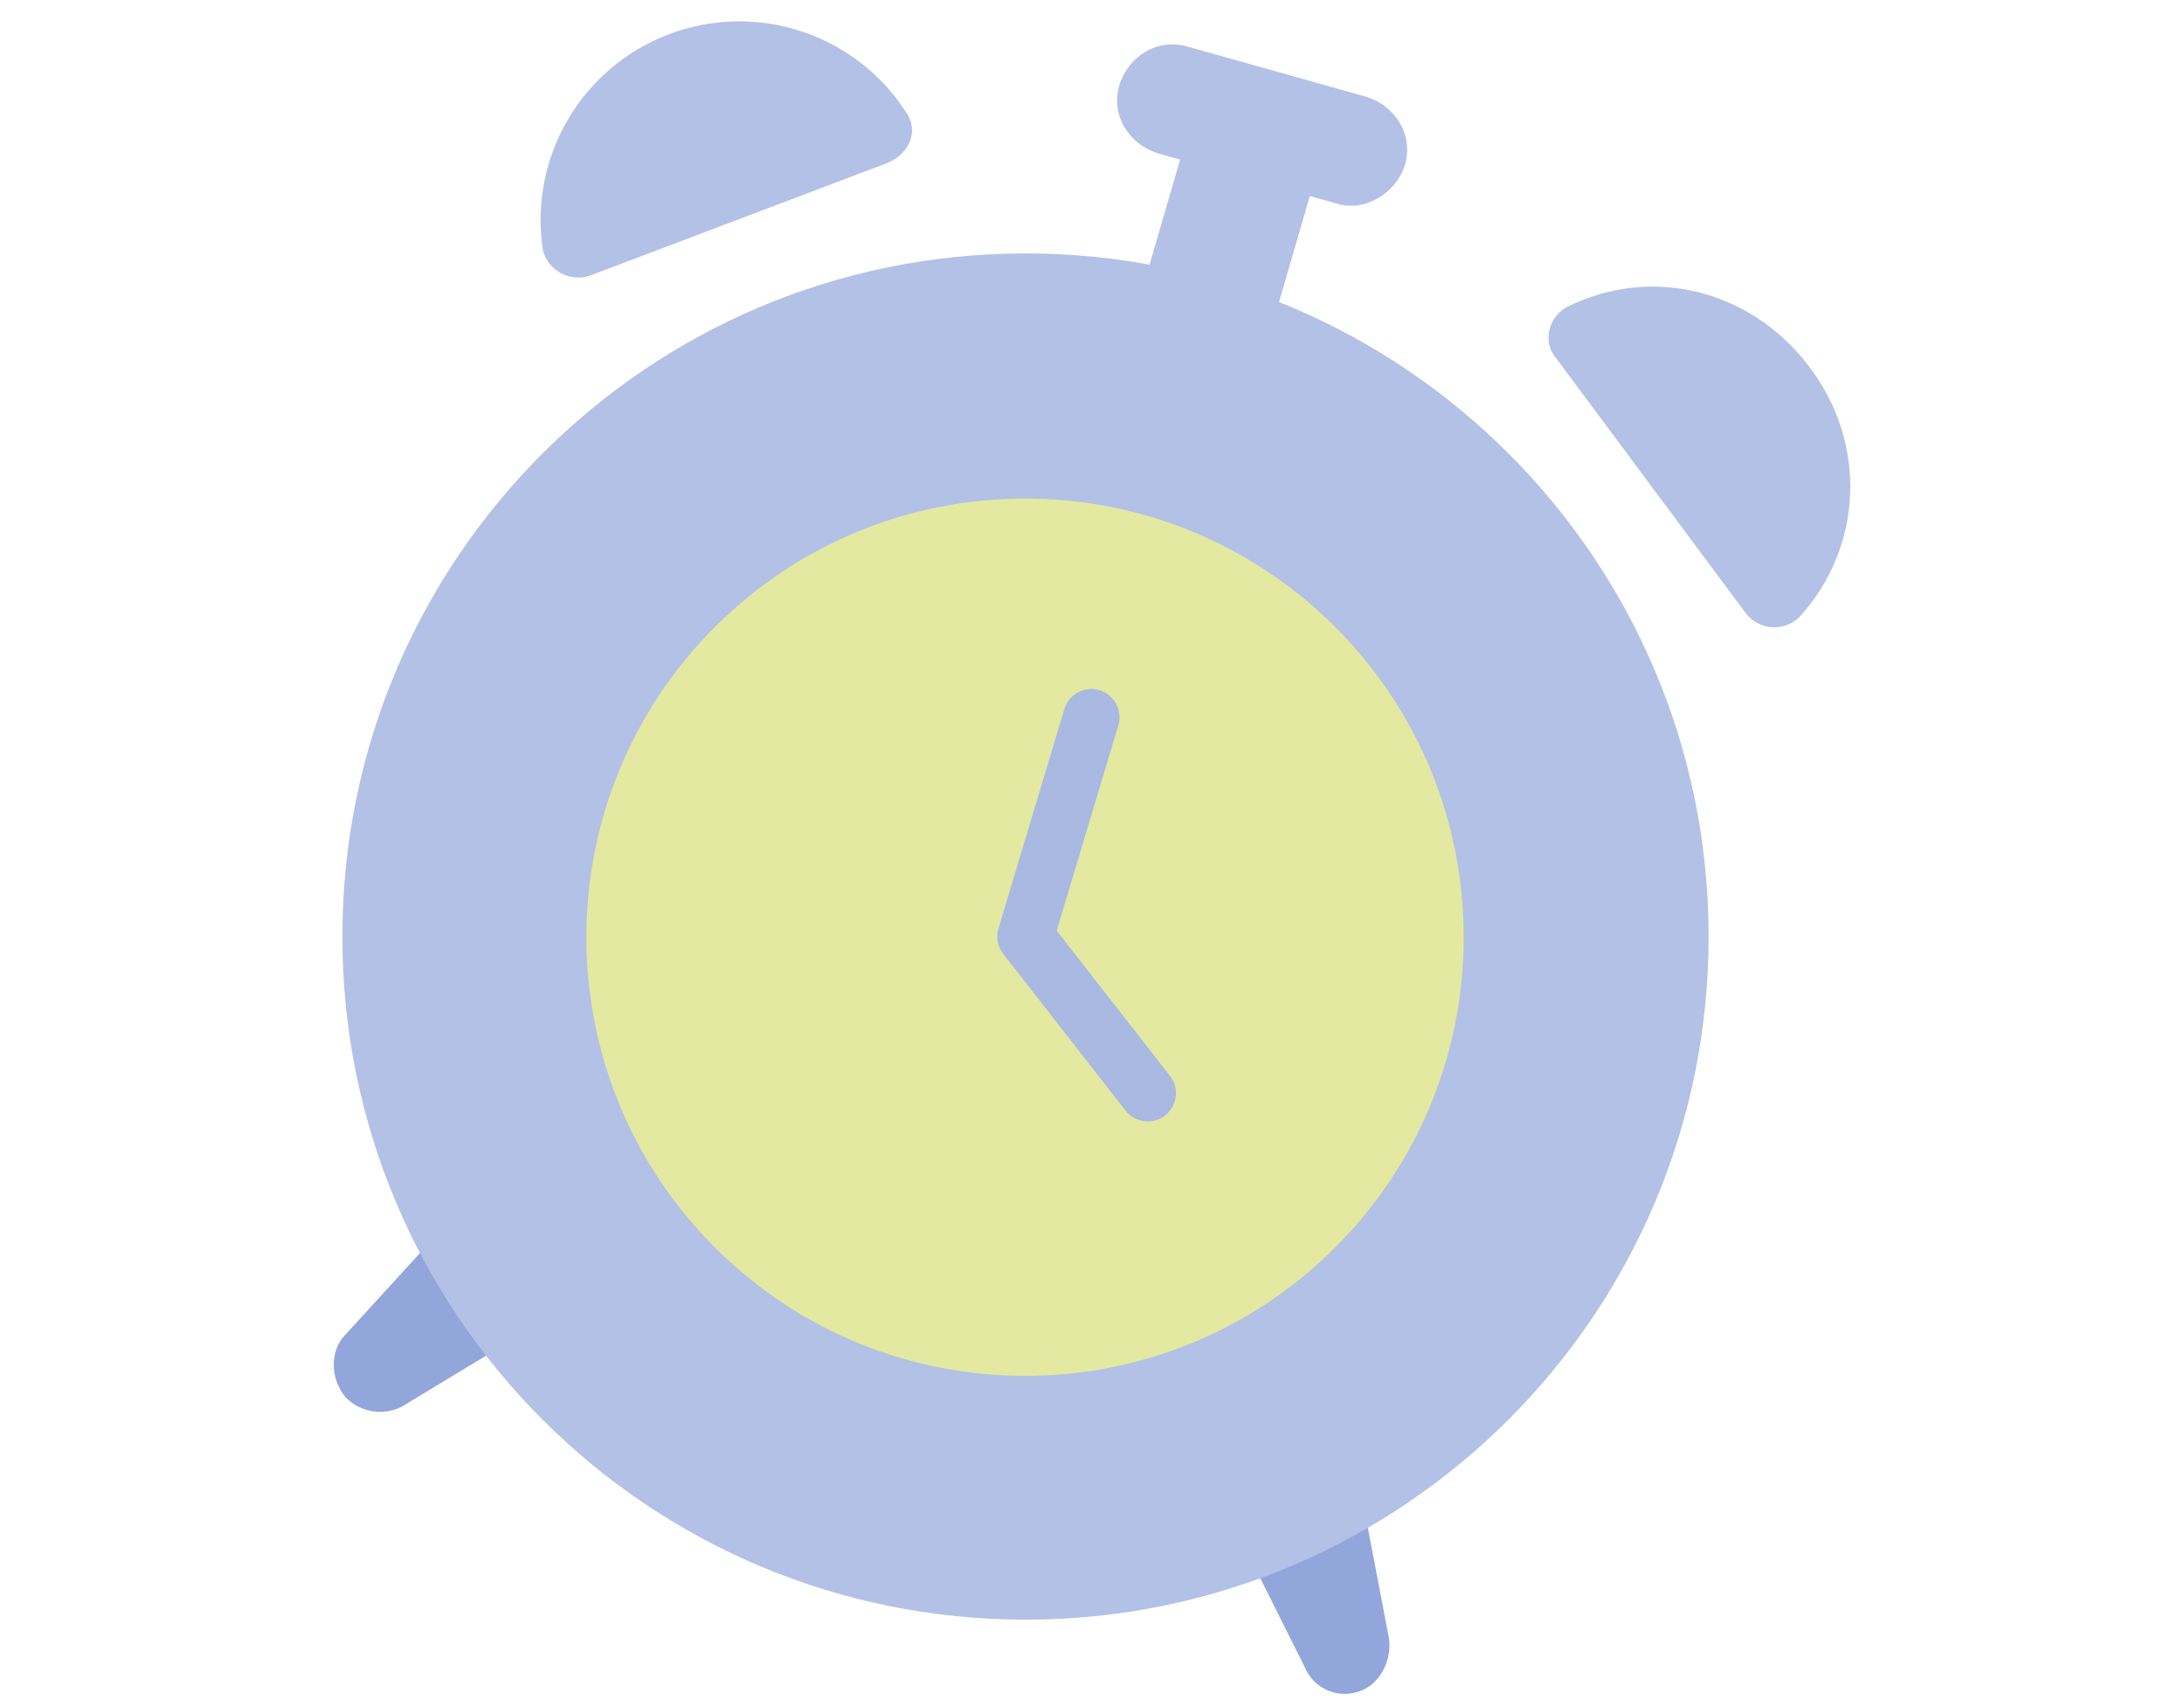
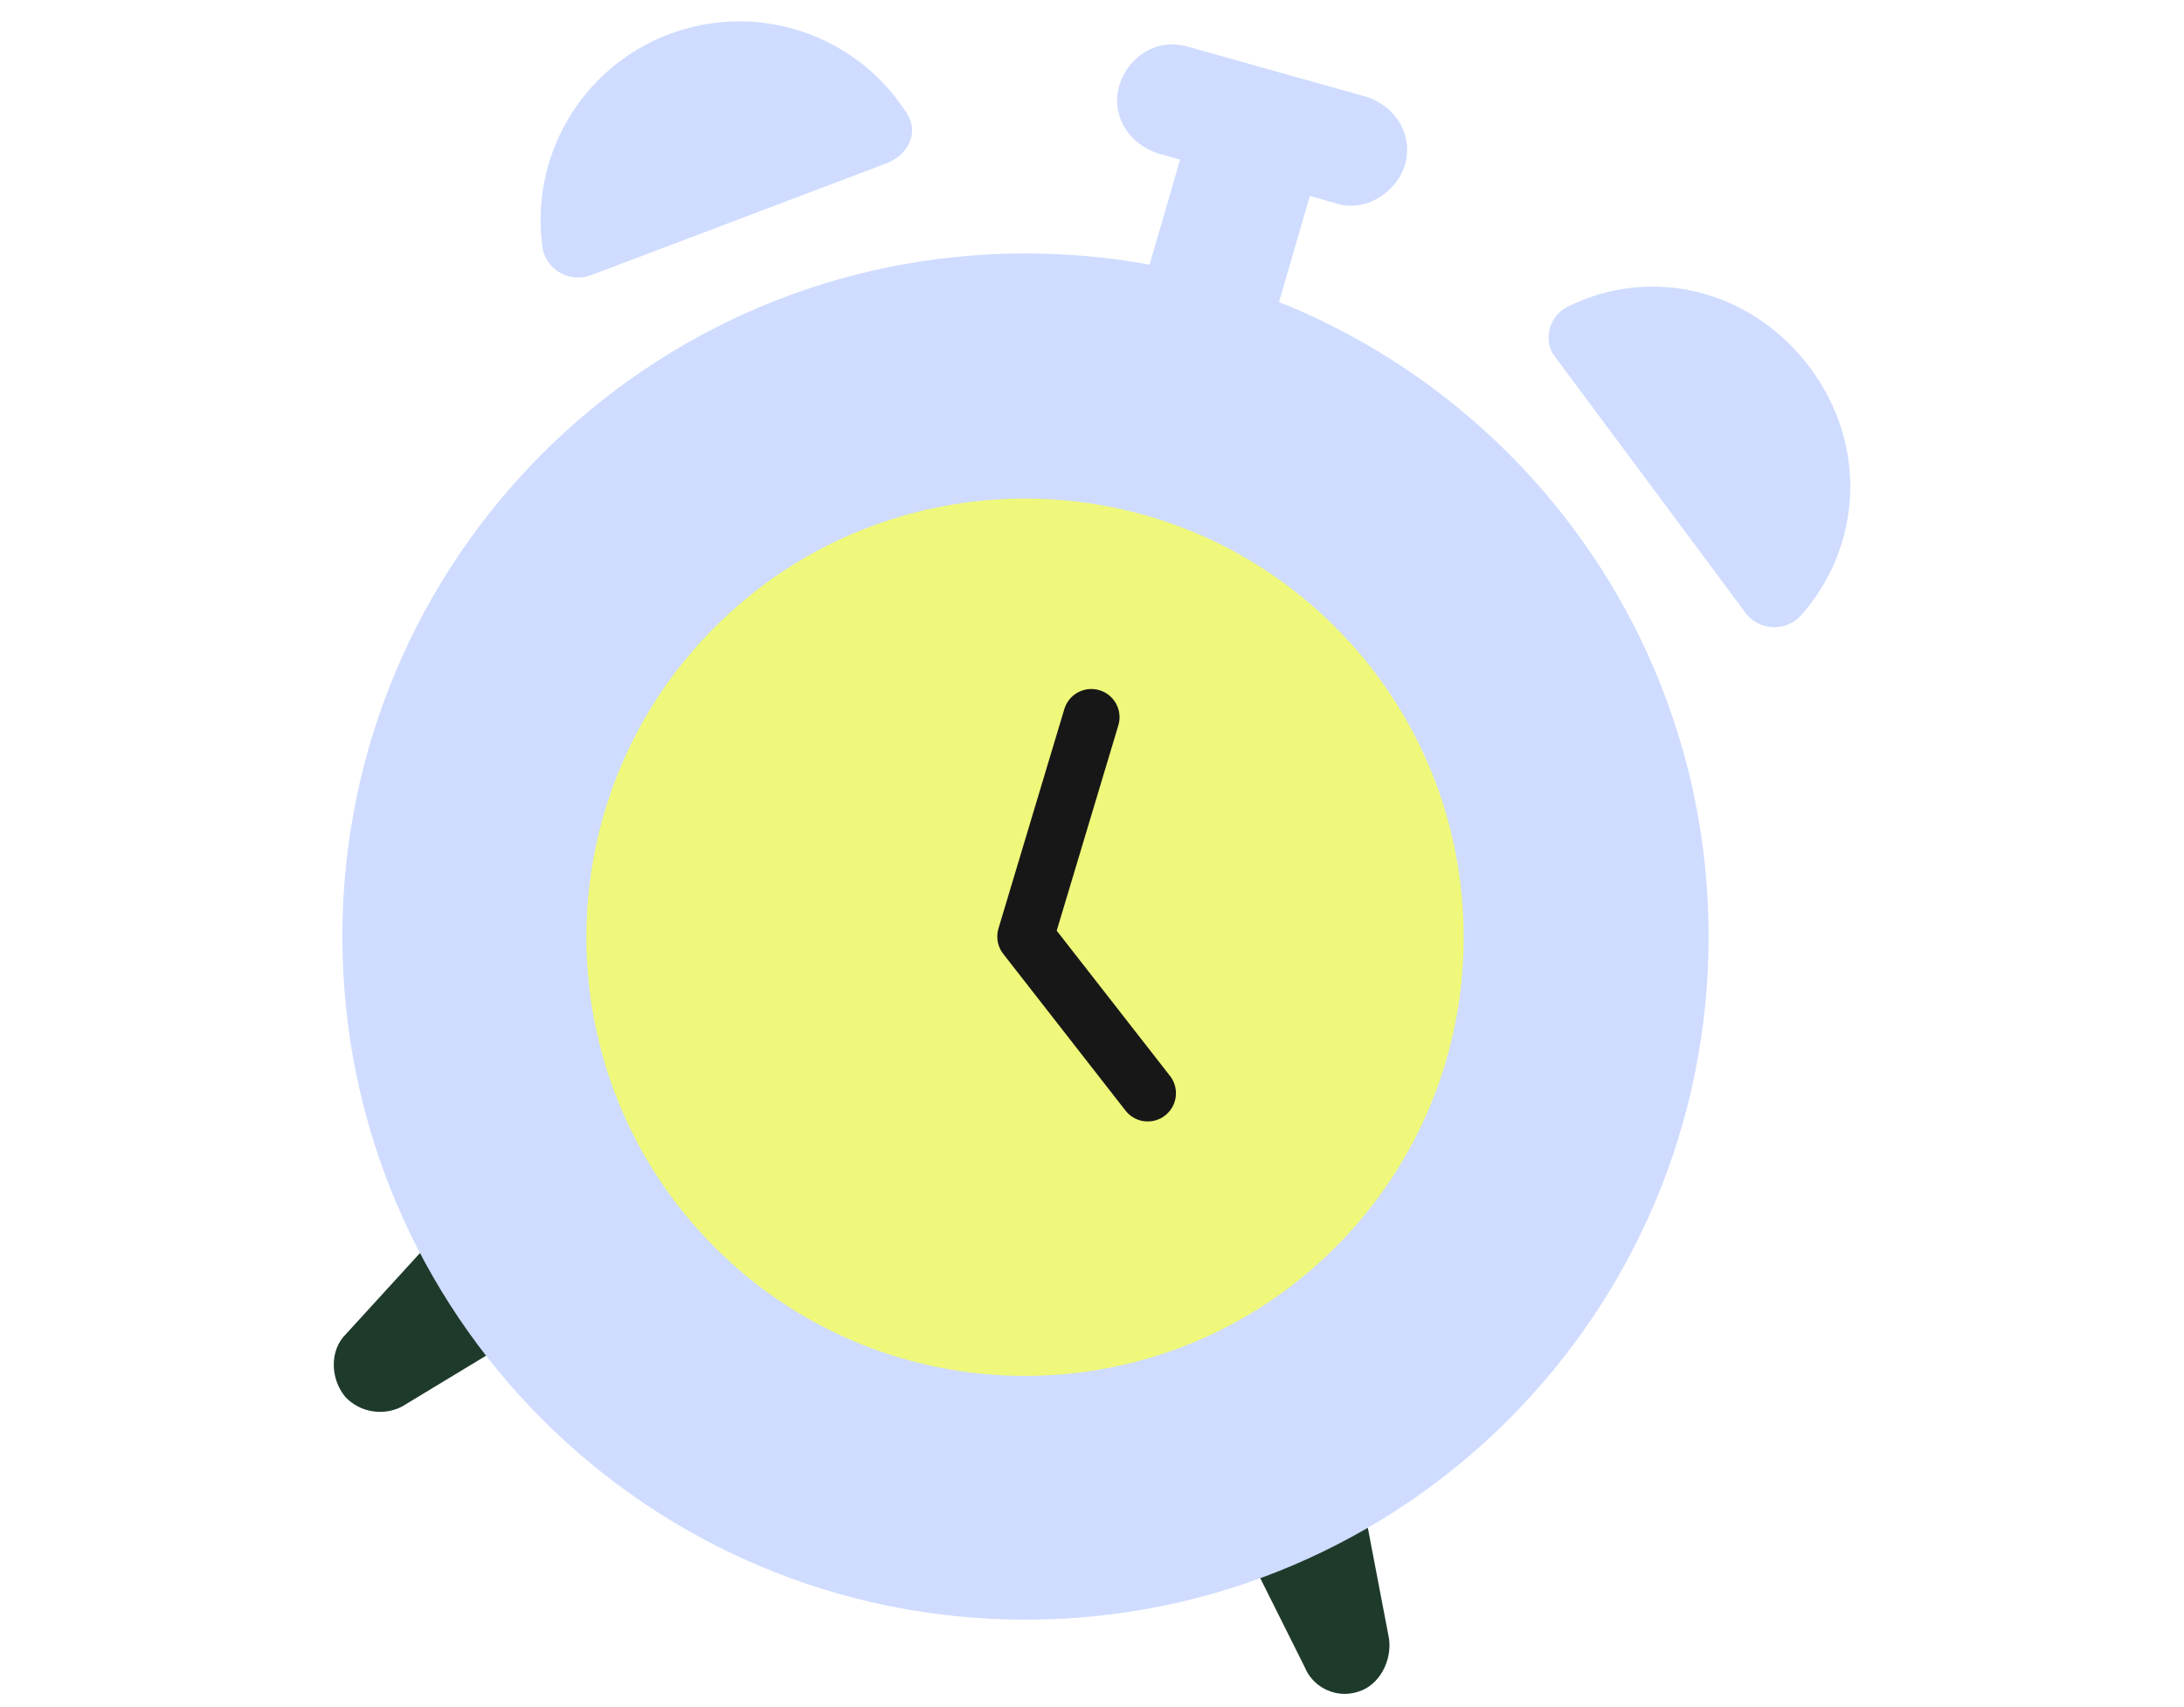
<svg xmlns="http://www.w3.org/2000/svg" viewBox="0 0 491.3 384">
  <defs>
-     <style>.cls-1{fill:#92A6DB;}.cls-2{fill:#B3C1E6;}.cls-3{fill:#E4E9A2;}.cls-4{fill:none;stroke:#A9B9E2;stroke-linecap:round;stroke-linejoin:round;stroke-width:12.69px;}</style>
+     <style>.cls-1{fill:#1E3A2B;}.cls-2{fill:#CFDCFF;}.cls-3{fill:#EFF87A;}.cls-4{fill:none;stroke:#171717;stroke-linecap:round;stroke-linejoin:round;stroke-width:12.69px;}</style>
  </defs>
  <g id="Isolation_Mode" data-name="Isolation Mode">
    <path class="cls-1" d="M100.28,275.53,77.73,300.21c-3.53,3.52-3.53,9.87,0,14.1h0a10.79,10.79,0,0,0,12.69,2.11l26.78-16.21Z" />
    <path class="cls-1" d="M306.12,335.45l6.34,33.13c.71,4.94-2.11,10.58-7,12h0a9.73,9.73,0,0,1-12-5.64l-14.1-28.2Z" />
    <circle class="cls-2" cx="230.69" cy="210.68" r="153.67" />
    <circle class="cls-3" cx="230.59" cy="210.84" r="98.68" transform="translate(-81.55 224.8) rotate(-45)" />
    <polyline class="cls-4" points="258.19 245.93 230.69 210.68 245.5 161.34" />
    <path class="cls-2" d="M132.71,62a8.21,8.21,0,0,1-10.57-5.64,44.69,44.69,0,0,1,81.77-31c2.82,4.23.7,9.16-4.23,11.28Z" />
    <path class="cls-2" d="M392.82,138.08a8.12,8.12,0,0,0,12,.7c14.1-15.51,15.51-38.77,2.11-56.39S371,59.83,352.64,69c-4.23,2.11-5.64,7.75-2.82,11.27Z" />
    <path class="cls-2" d="M300.48,45.73,260.3,34.45C254,32.34,249.73,26,251.84,19h0c2.12-6.35,8.46-10.58,15.51-8.46l40.18,11.28c6.34,2.11,10.57,8.46,8.46,15.5h0C313.87,43.62,306.82,47.85,300.48,45.73Z" />
    <rect class="cls-2" x="256.97" y="36.39" width="39.48" height="30.31" transform="translate(150.01 302.88) rotate(-73.8)" />
  </g>
</svg>
